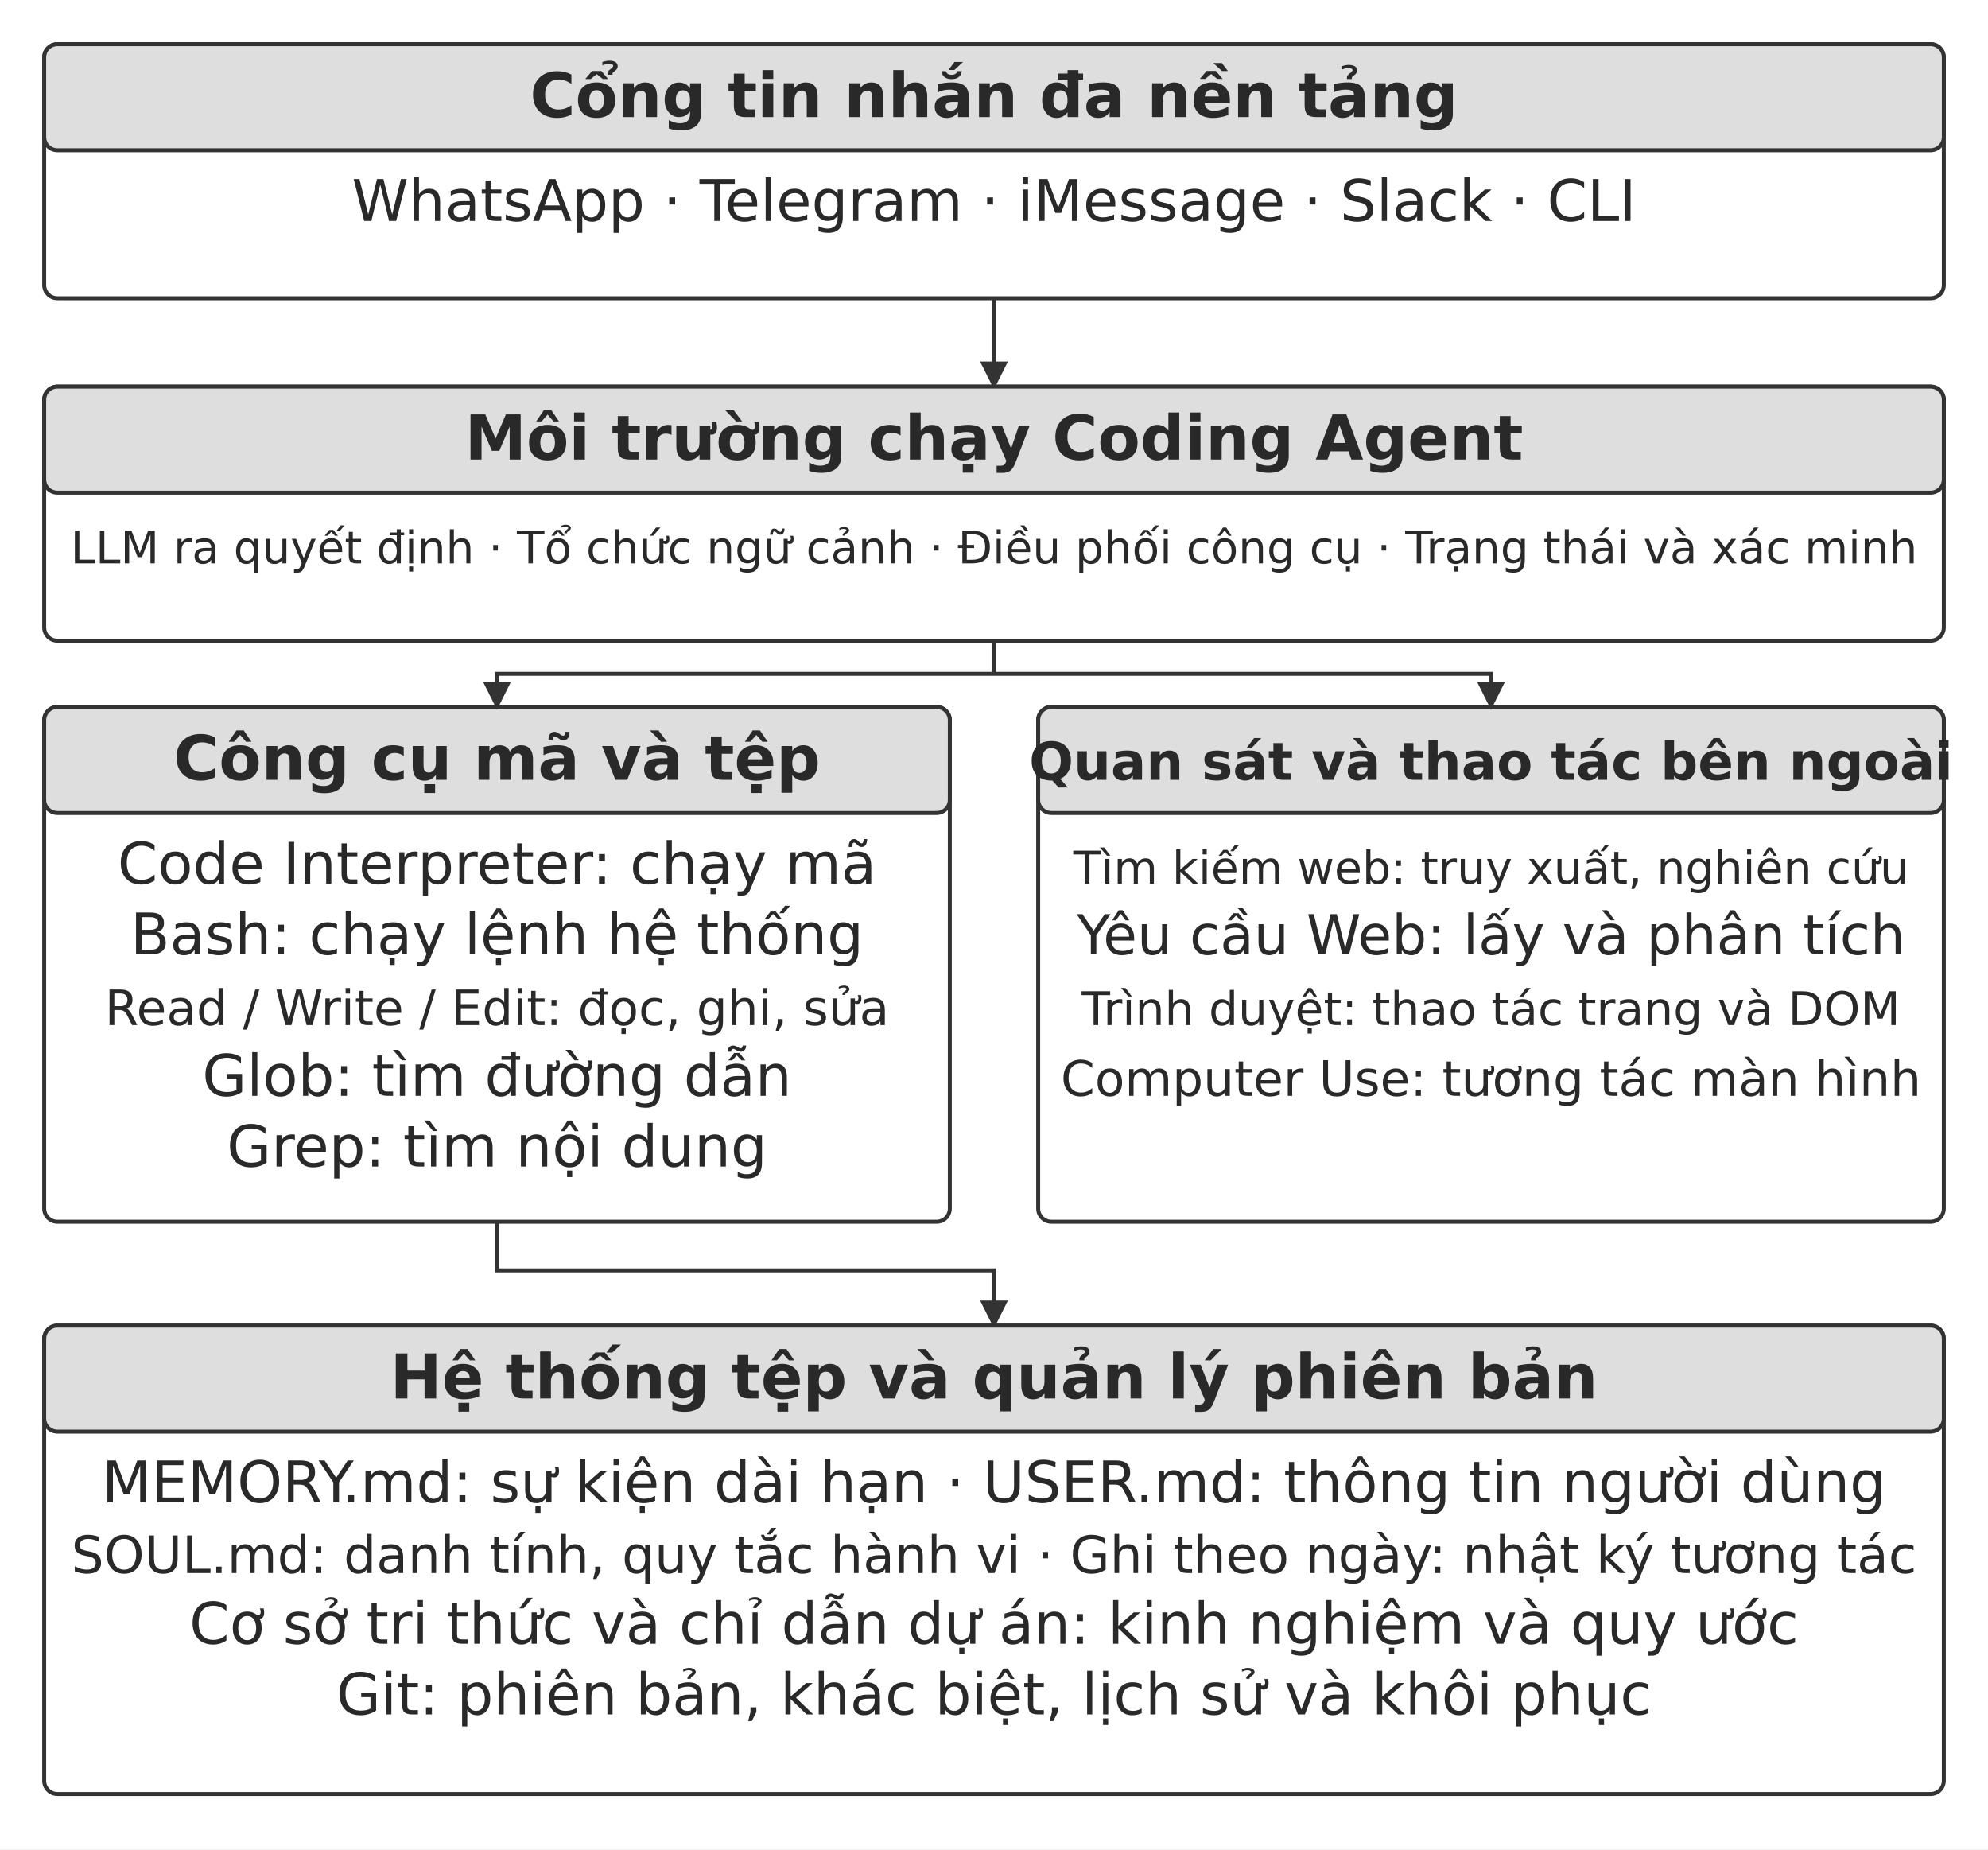
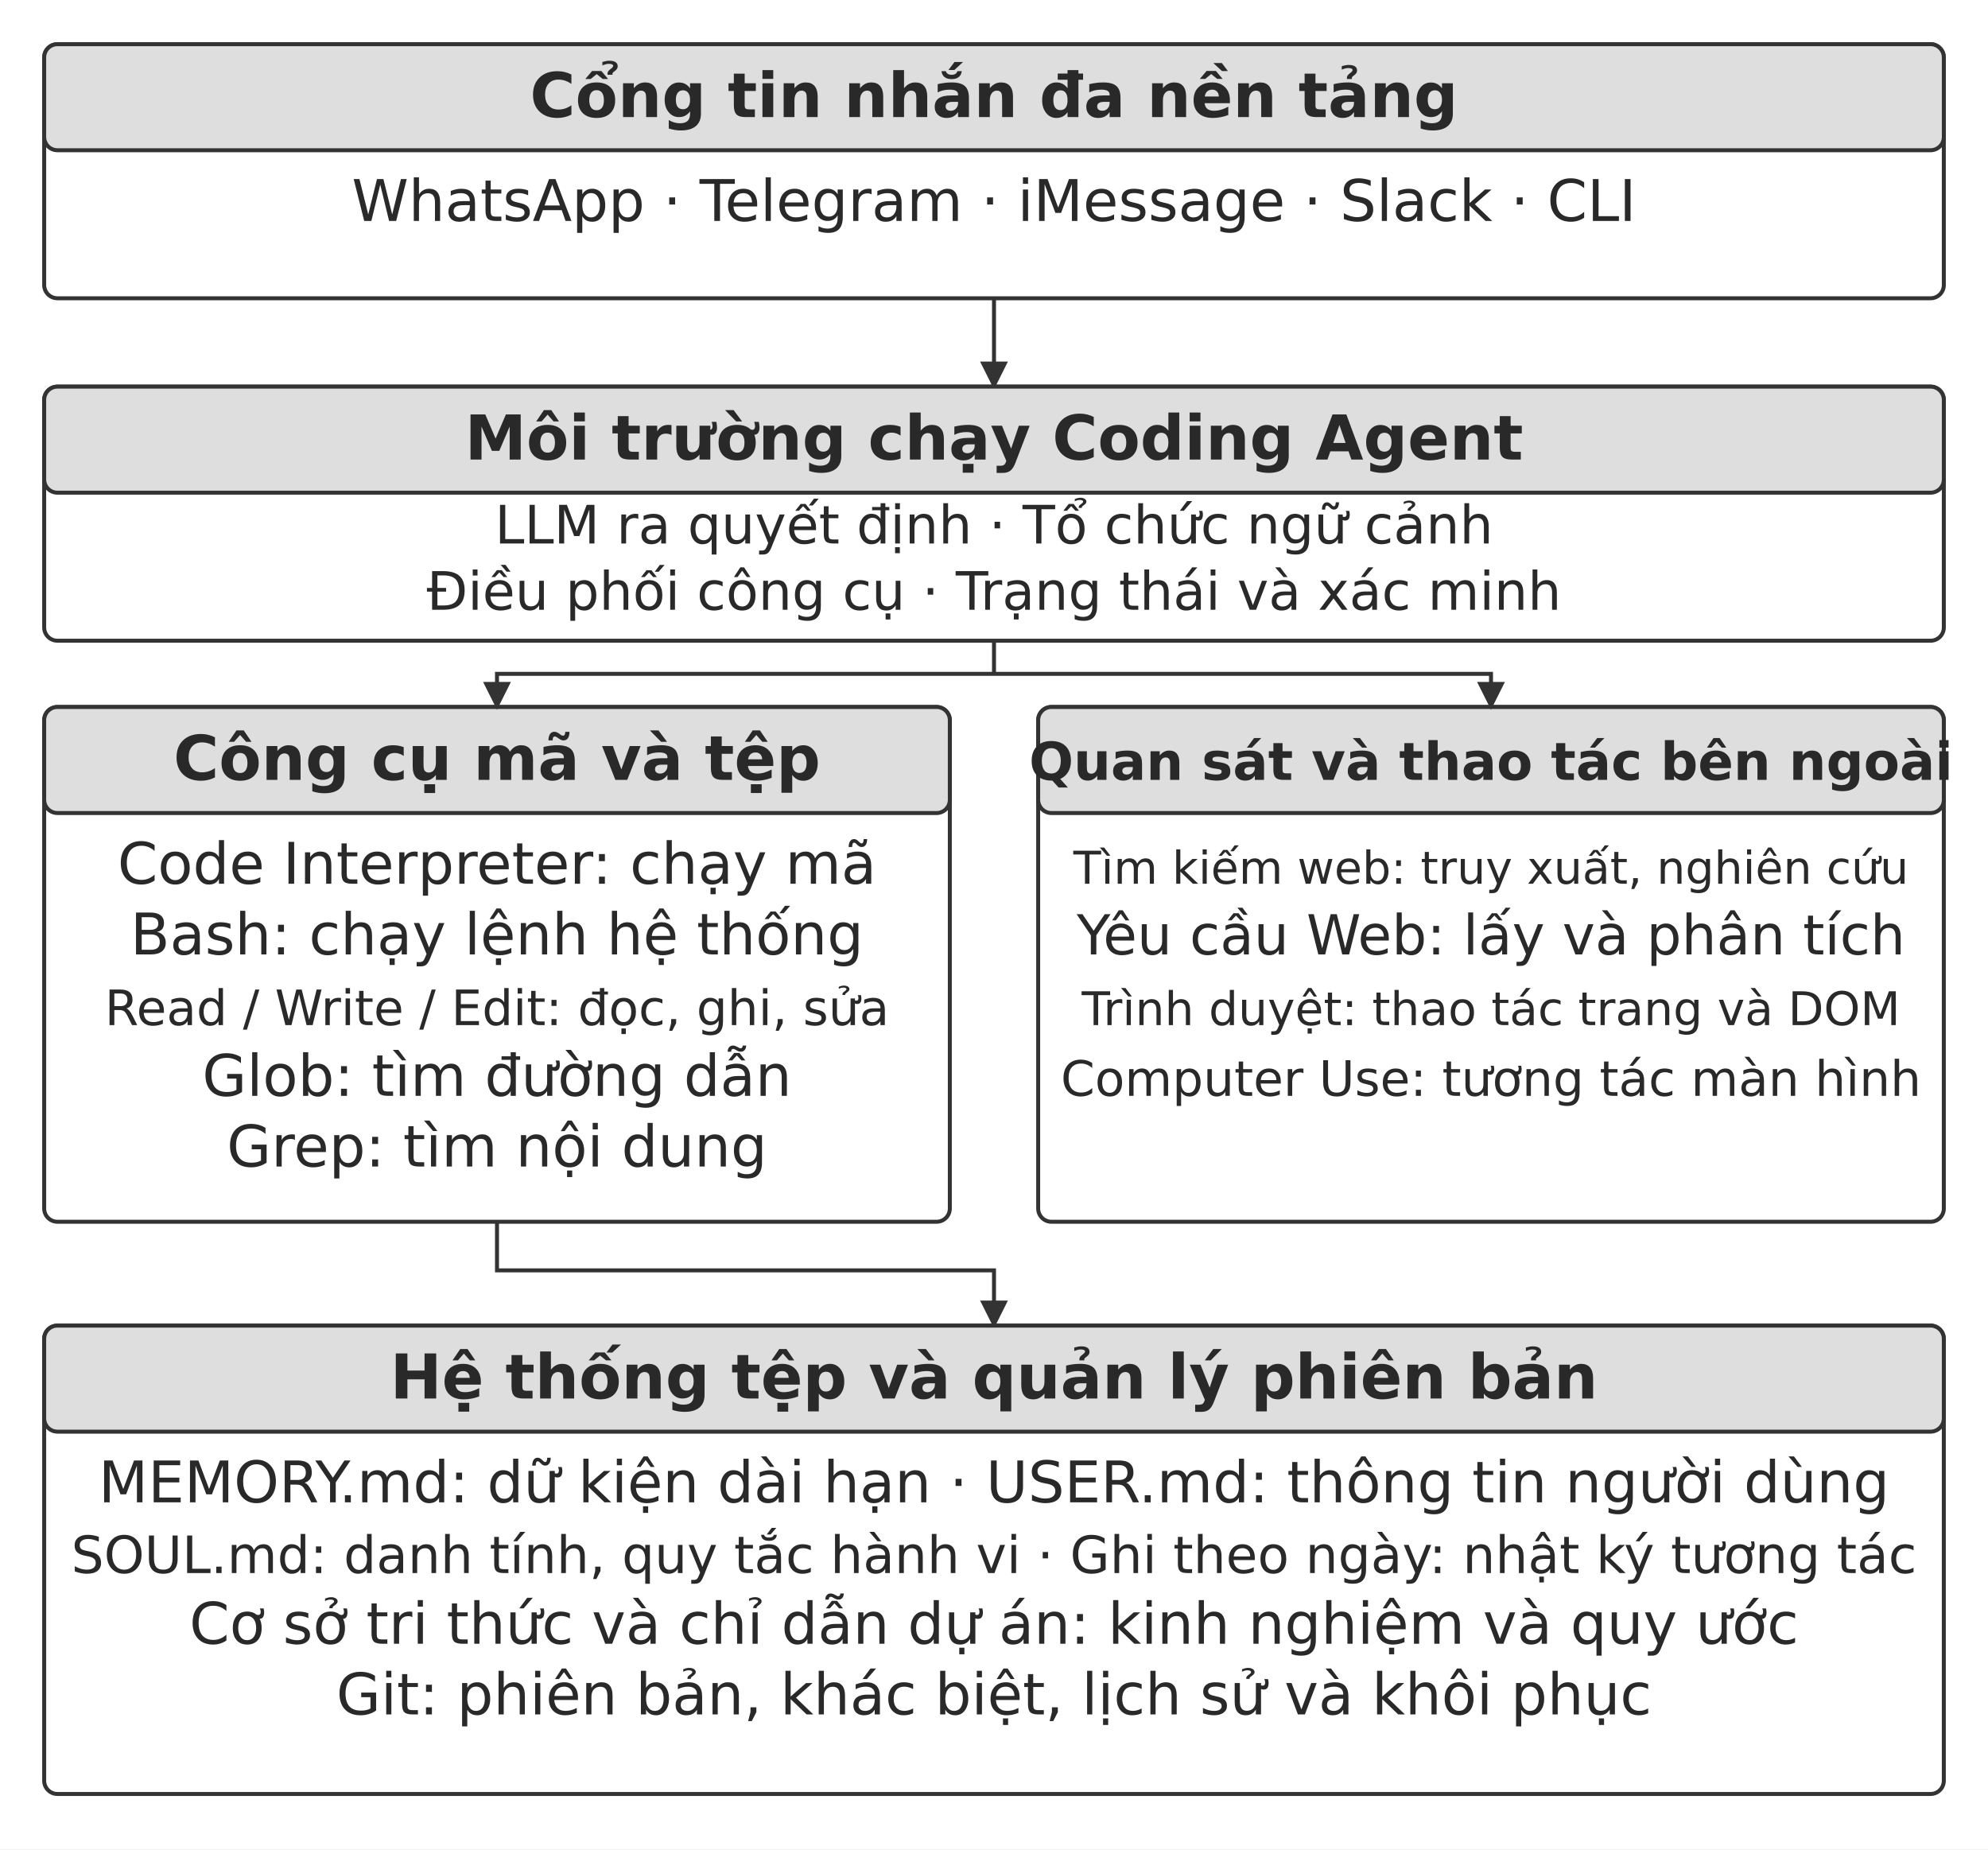
<svg xmlns="http://www.w3.org/2000/svg" width="106.000mm" height="98.580mm" viewBox="0 0 900 837" role="img" aria-labelledby="title desc">
  <defs>
    <marker id="arrow" viewBox="0 0 10 10" refX="9" refY="5" markerWidth="7" markerHeight="7" orient="auto-start-reverse">
      <path d="M0 0 L10 5 L0 10 Z" fill="#333333" />
    </marker>
  </defs>
  <rect width="900" height="837" fill="#ffffff" y="0" />
  <rect x="20" y="20" width="860" height="115" rx="6" fill="#ffffff" stroke="#333333" stroke-width="1.8" />
  <rect x="20" y="20" width="860" height="48" rx="6" fill="#dedede" stroke="#333333" stroke-width="1.8" />
  <text x="450" y="53" text-anchor="middle" font-family="&quot;DejaVu Sans&quot;, Arial, &quot;Helvetica Neue&quot;, sans-serif" font-size="28.0" font-weight="700" fill="#292929">Cổng tin nhắn đa nền tảng</text>
  <text x="450" y="100" text-anchor="middle" font-family="&quot;DejaVu Sans&quot;, Arial, &quot;Helvetica Neue&quot;, sans-serif" font-size="26.0" font-weight="400" fill="#292929">WhatsApp · Telegram · iMessage · Slack · CLI</text>
  <path d="M450 135 L450 175" fill="none" stroke="#333333" stroke-width="1.8" marker-end="url(#arrow)" />
  <rect x="20" y="175" width="860" height="115" rx="6" fill="#ffffff" stroke="#333333" stroke-width="1.8" />
  <rect x="20" y="175" width="860" height="48" rx="6" fill="#dedede" stroke="#333333" stroke-width="1.8" />
  <text x="450" y="208" text-anchor="middle" font-family="&quot;DejaVu Sans&quot;, Arial, &quot;Helvetica Neue&quot;, sans-serif" font-size="28.0" font-weight="700" fill="#292929">Môi trường chạy Coding Agent</text>
-   <text x="450" y="255" text-anchor="middle" font-family="&quot;DejaVu Sans&quot;, Arial, &quot;Helvetica Neue&quot;, sans-serif" font-size="20.3" font-weight="400" fill="#292929">LLM ra quyết định · Tổ chức ngữ cảnh · Điều phối công cụ · Trạng thái và xác minh</text>
+   <text x="450" y="246" text-anchor="middle" font-family="&quot;DejaVu Sans&quot;, Arial, &quot;Helvetica Neue&quot;, sans-serif" font-size="24" font-weight="400" fill="#292929">LLM ra quyết định · Tổ chức ngữ cảnh</text>
+   <text x="450" y="276" text-anchor="middle" font-family="&quot;DejaVu Sans&quot;, Arial, &quot;Helvetica Neue&quot;, sans-serif" font-size="24" font-weight="400" fill="#292929">Điều phối công cụ · Trạng thái và xác minh</text>
  <rect x="20" y="320" width="410" height="233" rx="6" fill="#ffffff" stroke="#333333" stroke-width="1.8" />
  <rect x="20" y="320" width="410" height="48" rx="6" fill="#dedede" stroke="#333333" stroke-width="1.8" />
  <text x="225" y="353" text-anchor="middle" font-family="&quot;DejaVu Sans&quot;, Arial, &quot;Helvetica Neue&quot;, sans-serif" font-size="28.0" font-weight="700" fill="#292929">Công cụ mã và tệp</text>
  <text x="225" y="400" text-anchor="middle" font-family="&quot;DejaVu Sans&quot;, Arial, &quot;Helvetica Neue&quot;, sans-serif" font-size="26.0" font-weight="400" fill="#292929">Code Interpreter: chạy mã</text>
  <text x="225" y="432" text-anchor="middle" font-family="&quot;DejaVu Sans&quot;, Arial, &quot;Helvetica Neue&quot;, sans-serif" font-size="26.0" font-weight="400" fill="#292929">Bash: chạy lệnh hệ thống</text>
  <text x="225" y="464" text-anchor="middle" font-family="&quot;DejaVu Sans&quot;, Arial, &quot;Helvetica Neue&quot;, sans-serif" font-size="22.1" font-weight="400" fill="#292929">Read / Write / Edit: đọc, ghi, sửa</text>
  <text x="225" y="496" text-anchor="middle" font-family="&quot;DejaVu Sans&quot;, Arial, &quot;Helvetica Neue&quot;, sans-serif" font-size="26.0" font-weight="400" fill="#292929">Glob: tìm đường dẫn</text>
  <text x="225" y="528" text-anchor="middle" font-family="&quot;DejaVu Sans&quot;, Arial, &quot;Helvetica Neue&quot;, sans-serif" font-size="26.0" font-weight="400" fill="#292929">Grep: tìm nội dung</text>
  <rect x="470" y="320" width="410" height="233" rx="6" fill="#ffffff" stroke="#333333" stroke-width="1.8" />
  <rect x="470" y="320" width="410" height="48" rx="6" fill="#dedede" stroke="#333333" stroke-width="1.8" />
  <text x="675" y="353" text-anchor="middle" font-family="&quot;DejaVu Sans&quot;, Arial, &quot;Helvetica Neue&quot;, sans-serif" font-size="23.7" font-weight="700" fill="#292929">Quan sát và thao tác bên ngoài</text>
  <text x="675" y="400" text-anchor="middle" font-family="&quot;DejaVu Sans&quot;, Arial, &quot;Helvetica Neue&quot;, sans-serif" font-size="20.5" font-weight="400" fill="#292929">Tìm kiếm web: truy xuất, nghiên cứu</text>
  <text x="675" y="432" text-anchor="middle" font-family="&quot;DejaVu Sans&quot;, Arial, &quot;Helvetica Neue&quot;, sans-serif" font-size="25.0" font-weight="400" fill="#292929">Yêu cầu Web: lấy và phân tích</text>
  <text x="675" y="464" text-anchor="middle" font-family="&quot;DejaVu Sans&quot;, Arial, &quot;Helvetica Neue&quot;, sans-serif" font-size="21.0" font-weight="400" fill="#292929">Trình duyệt: thao tác trang và DOM</text>
  <text x="675" y="496" text-anchor="middle" font-family="&quot;DejaVu Sans&quot;, Arial, &quot;Helvetica Neue&quot;, sans-serif" font-size="22.1" font-weight="400" fill="#292929">Computer Use: tương tác màn hình</text>
  <path d="M450 290 L450 305" fill="none" stroke="#333333" stroke-width="1.8" />
  <path d="M450 305 L225 305 L225 320" fill="none" stroke="#333333" stroke-width="1.8" marker-end="url(#arrow)" />
  <path d="M450 305 L675 305 L675 320" fill="none" stroke="#333333" stroke-width="1.8" marker-end="url(#arrow)" />
  <path d="M225 553 L225 575 L450 575 L450 600" fill="none" stroke="#333333" stroke-width="1.8" marker-end="url(#arrow)" />
  <rect x="20" y="600" width="860" height="212" rx="6" fill="#ffffff" stroke="#333333" stroke-width="1.8" />
  <rect x="20" y="600" width="860" height="48" rx="6" fill="#dedede" stroke="#333333" stroke-width="1.8" />
  <text x="450" y="633" text-anchor="middle" font-family="&quot;DejaVu Sans&quot;, Arial, &quot;Helvetica Neue&quot;, sans-serif" font-size="28.0" font-weight="700" fill="#292929">Hệ thống tệp và quản lý phiên bản</text>
-   <text x="450" y="680" text-anchor="middle" font-family="&quot;DejaVu Sans&quot;, Arial, &quot;Helvetica Neue&quot;, sans-serif" font-size="26.0" font-weight="400" fill="#292929">MEMORY.md: sự kiện dài hạn · USER.md: thông tin người dùng</text>
+   <text x="450" y="680" text-anchor="middle" font-family="&quot;DejaVu Sans&quot;, Arial, &quot;Helvetica Neue&quot;, sans-serif" font-size="26.0" font-weight="400" fill="#292929">MEMORY.md: dữ kiện dài hạn · USER.md: thông tin người dùng</text>
  <text x="450" y="712" text-anchor="middle" font-family="&quot;DejaVu Sans&quot;, Arial, &quot;Helvetica Neue&quot;, sans-serif" font-size="23.3" font-weight="400" fill="#292929">SOUL.md: danh tính, quy tắc hành vi · Ghi theo ngày: nhật ký tương tác</text>
  <text x="450" y="744" text-anchor="middle" font-family="&quot;DejaVu Sans&quot;, Arial, &quot;Helvetica Neue&quot;, sans-serif" font-size="26.0" font-weight="400" fill="#292929">Cơ sở tri thức và chỉ dẫn dự án: kinh nghiệm và quy ước</text>
  <text x="450" y="776" text-anchor="middle" font-family="&quot;DejaVu Sans&quot;, Arial, &quot;Helvetica Neue&quot;, sans-serif" font-size="26.0" font-weight="400" fill="#292929">Git: phiên bản, khác biệt, lịch sử và khôi phục</text>
  <defs />
</svg>
